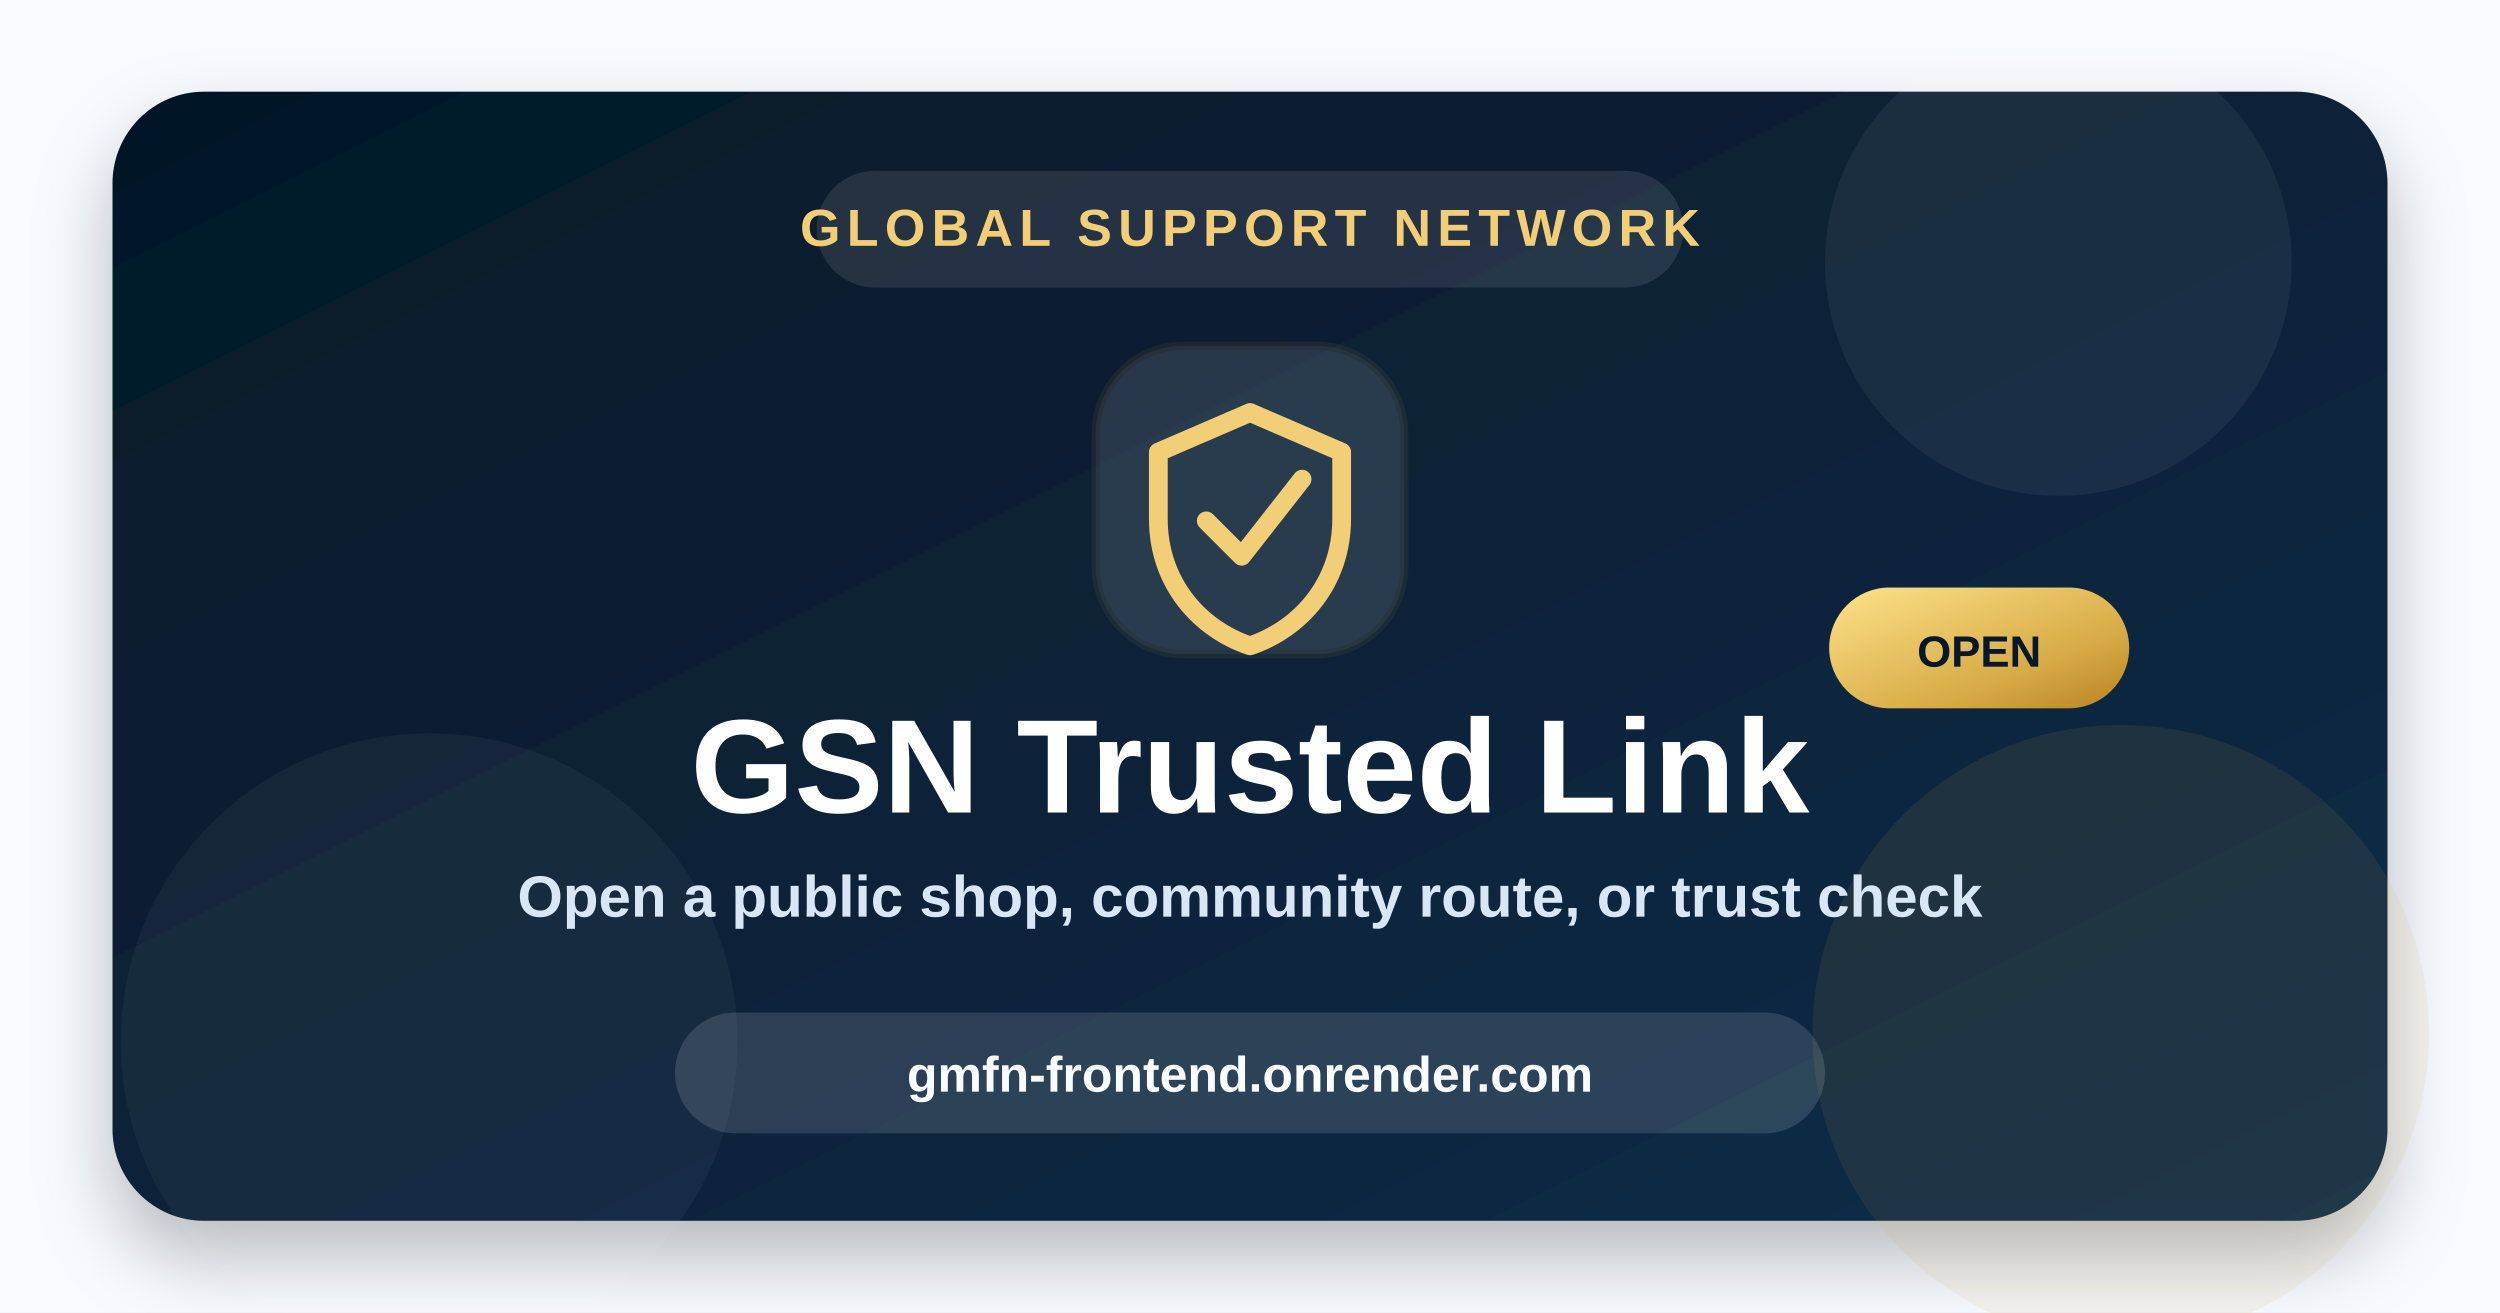
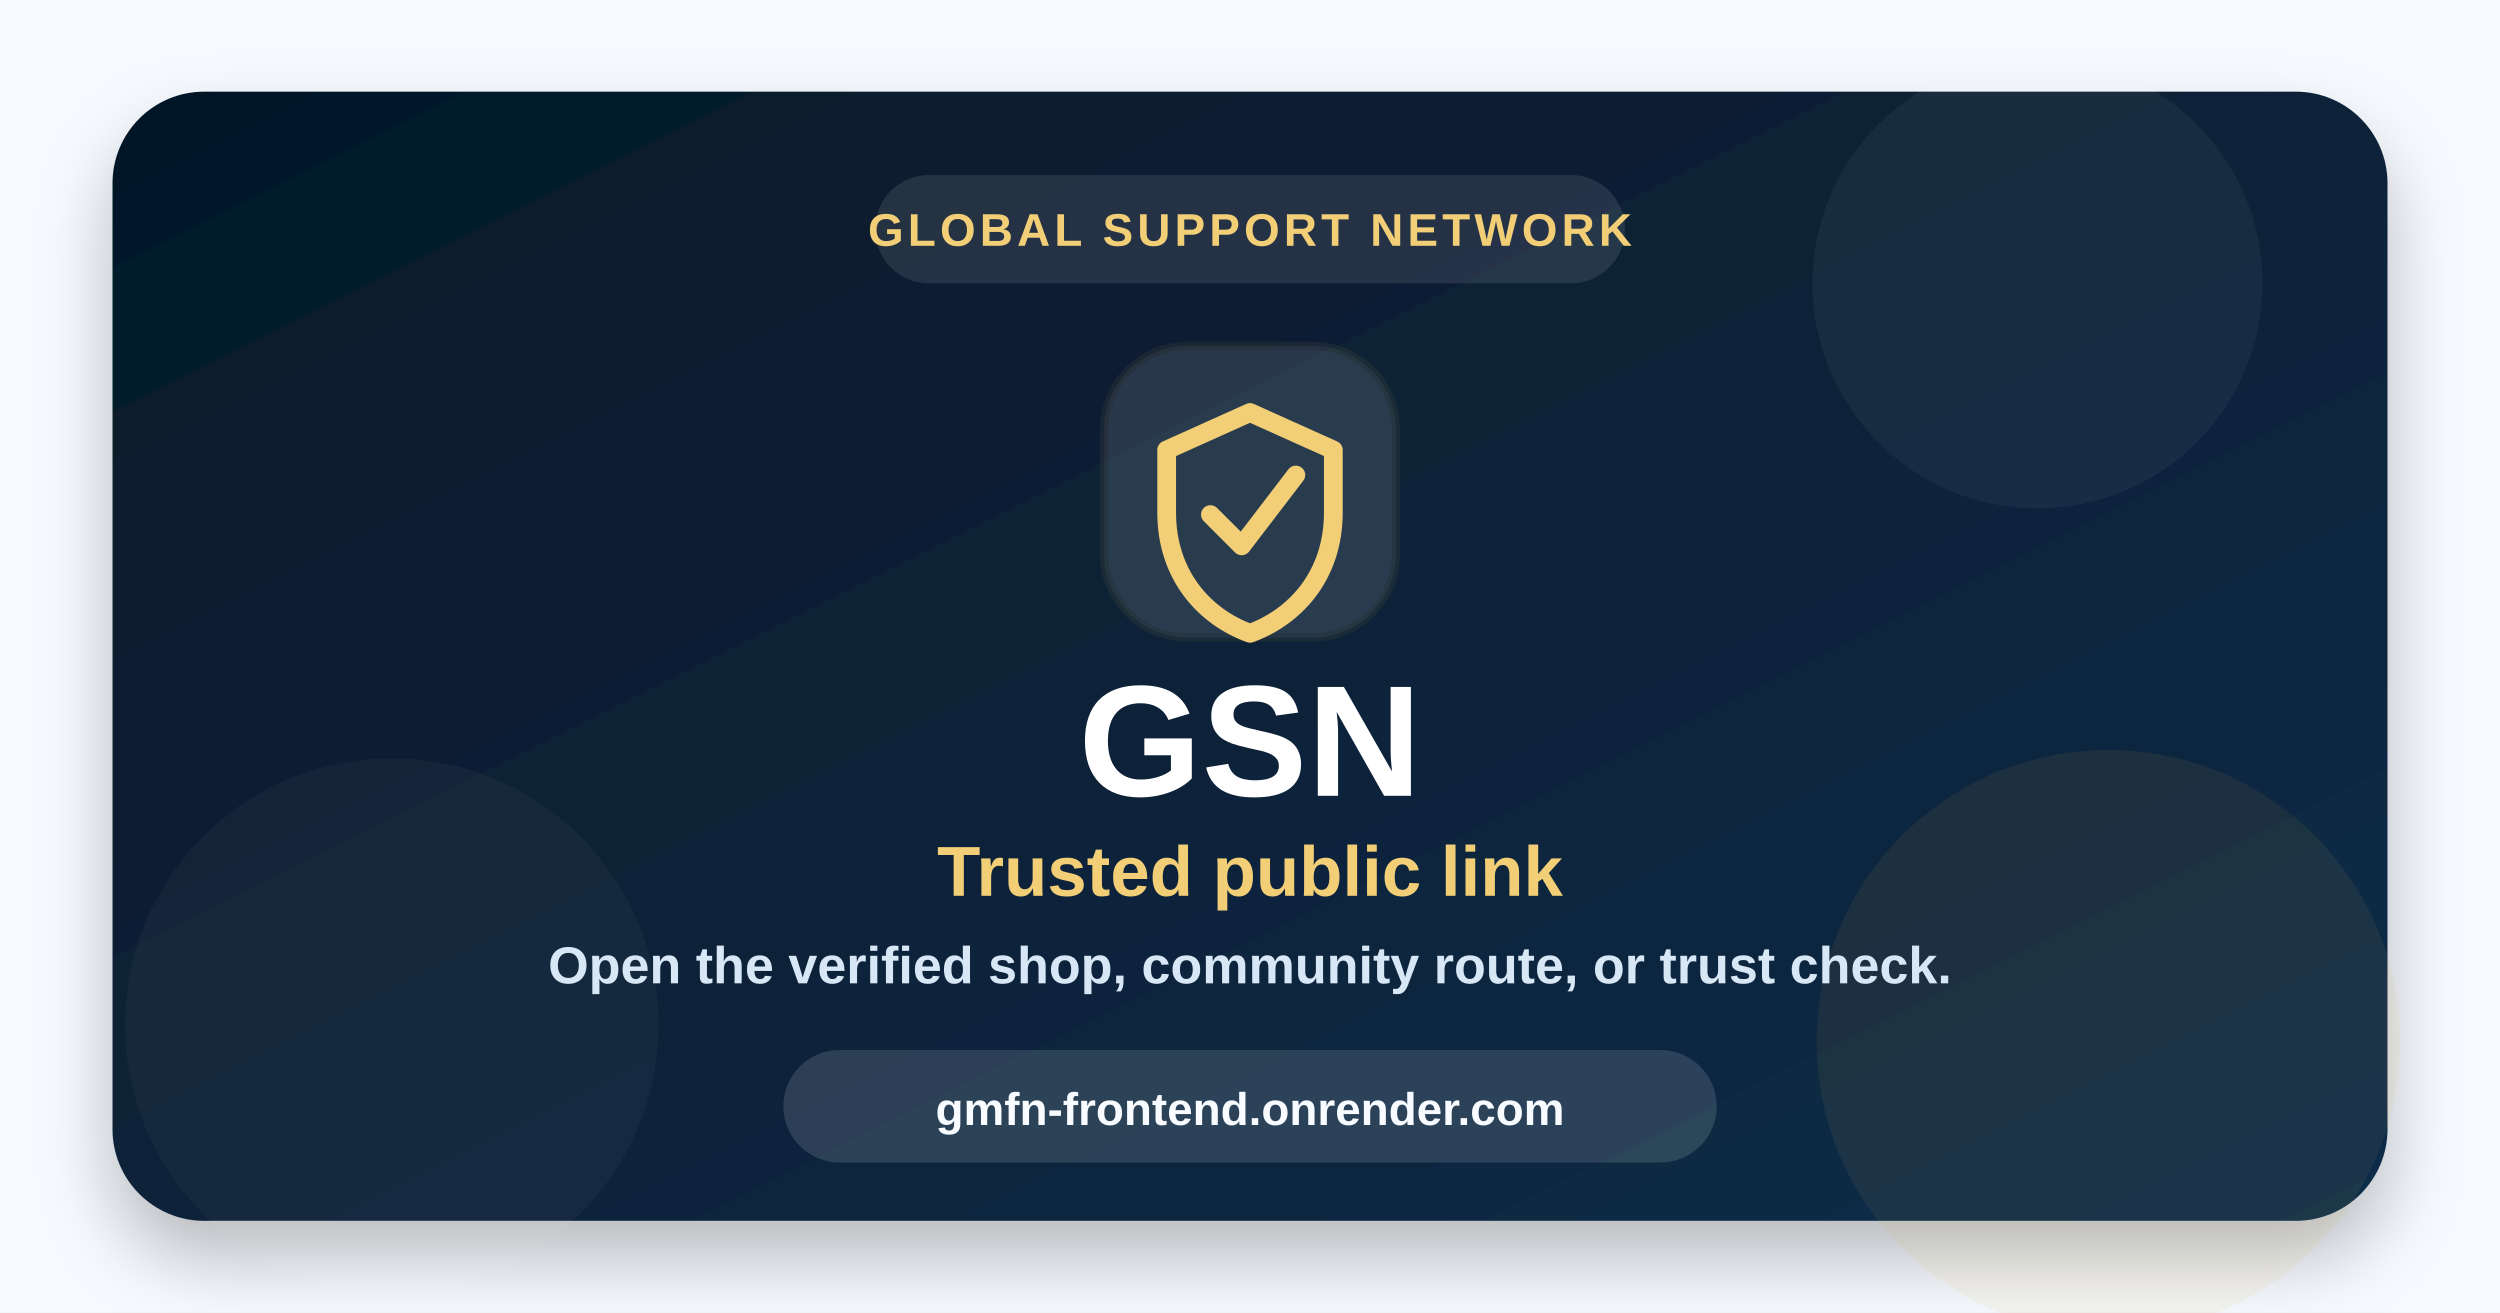
<svg xmlns="http://www.w3.org/2000/svg" width="1200" height="630" viewBox="0 0 1200 630">
  <defs>
    <linearGradient id="bg" x1="0" y1="0" x2="1" y2="1">
      <stop offset="0%" stop-color="#061827" />
      <stop offset="56%" stop-color="#08233A" />
      <stop offset="100%" stop-color="#0B2D4A" />
    </linearGradient>
    <linearGradient id="gold" x1="0" y1="0" x2="1" y2="1">
      <stop offset="0%" stop-color="#FFE28A" />
      <stop offset="68%" stop-color="#D6AA45" />
      <stop offset="100%" stop-color="#B78321" />
    </linearGradient>
    <filter id="shadow" x="-20%" y="-20%" width="140%" height="140%">
      <feDropShadow dx="0" dy="18" stdDeviation="18" flood-color="#000000" flood-opacity="0.26" />
    </filter>
  </defs>
  <rect width="1200" height="630" fill="#F7FAFF" />
  <rect x="54" y="44" width="1092" height="542" rx="44" fill="url(#bg)" filter="url(#shadow)" />
-   <circle cx="988" cy="126" r="112" fill="#FFFFFF" opacity="0.055" />
-   <circle cx="1018" cy="496" r="148" fill="#D6AA45" opacity="0.09" />
-   <circle cx="206" cy="500" r="148" fill="#FFFFFF" opacity="0.04" />
-   <rect x="392" y="82" width="416" height="56" rx="28" fill="#FFFFFF" opacity="0.1" />
-   <text x="600" y="118" text-anchor="middle" fill="#F2CF77" font-size="25" font-weight="950" letter-spacing="3" font-family="Arial, sans-serif">GLOBAL SUPPORT NETWORK</text>
-   <rect x="526" y="166" width="148" height="148" rx="42" fill="#FFFFFF" opacity="0.12" stroke="#D6AA45" stroke-opacity="0.6" stroke-width="4" />
-   <path d="M600 198 L644 217 V249 C644 280 624 302 600 310 C576 302 556 280 556 249 V217 Z" fill="none" stroke="#F2CF77" stroke-width="9" stroke-linejoin="round" />
-   <path d="M579 250 L596 267 L625 230" fill="none" stroke="#F2CF77" stroke-width="9" stroke-linecap="round" stroke-linejoin="round" />
-   <text x="600" y="390" text-anchor="middle" fill="#FFFFFF" font-size="64" font-weight="950" font-family="Arial, sans-serif">GSN Trusted Link</text>
-   <text x="600" y="440" text-anchor="middle" fill="#D8E7F5" font-size="28" font-weight="850" font-family="Arial, sans-serif">Open a public shop, community route, or trust check</text>
-   <rect x="324" y="486" width="552" height="58" rx="29" fill="#FFFFFF" opacity="0.13" />
-   <text x="600" y="524" text-anchor="middle" fill="#F8FBFF" font-size="24" font-weight="900" font-family="Arial, sans-serif">gmfn-frontend.onrender.com</text>
-   <rect x="878" y="282" width="144" height="58" rx="29" fill="url(#gold)" />
-   <text x="950" y="320" text-anchor="middle" fill="#07172C" font-size="21" font-weight="950" font-family="Arial, sans-serif">OPEN</text>
+   <circle cx="978" cy="136" r="108" fill="#FFFFFF" opacity="0.045" />
+   <circle cx="1012" cy="500" r="140" fill="#D6AA45" opacity="0.075" />
+   <circle cx="188" cy="492" r="128" fill="#FFFFFF" opacity="0.035" />
+   <rect x="420" y="84" width="360" height="52" rx="26" fill="#FFFFFF" opacity="0.1" />
+   <text x="600" y="118" text-anchor="middle" fill="#F2CF77" font-size="22" font-weight="950" letter-spacing="2" font-family="Arial, sans-serif">GLOBAL SUPPORT NETWORK</text>
+   <rect x="530" y="166" width="140" height="140" rx="40" fill="#FFFFFF" opacity="0.12" stroke="#D6AA45" stroke-opacity="0.58" stroke-width="4" />
+   <path d="M600 198 L640 216 V246 C640 276 622 296 600 304 C578 296 560 276 560 246 V216 Z" fill="none" stroke="#F2CF77" stroke-width="9" stroke-linejoin="round" />
+   <path d="M581 247 L596 262 L622 228" fill="none" stroke="#F2CF77" stroke-width="9" stroke-linecap="round" stroke-linejoin="round" />
+   <text x="600" y="382" text-anchor="middle" fill="#FFFFFF" font-size="76" font-weight="950" font-family="Arial, sans-serif">GSN</text>
+   <text x="600" y="430" text-anchor="middle" fill="#F2CF77" font-size="34" font-weight="950" font-family="Arial, sans-serif">Trusted public link</text>
+   <text x="600" y="472" text-anchor="middle" fill="#D8E7F5" font-size="25" font-weight="850" font-family="Arial, sans-serif">Open the verified shop, community route, or trust check.</text>
+   <rect x="376" y="504" width="448" height="54" rx="27" fill="#FFFFFF" opacity="0.13" />
+   <text x="600" y="540" text-anchor="middle" fill="#F8FBFF" font-size="22" font-weight="900" font-family="Arial, sans-serif">gmfn-frontend.onrender.com</text>
</svg>
